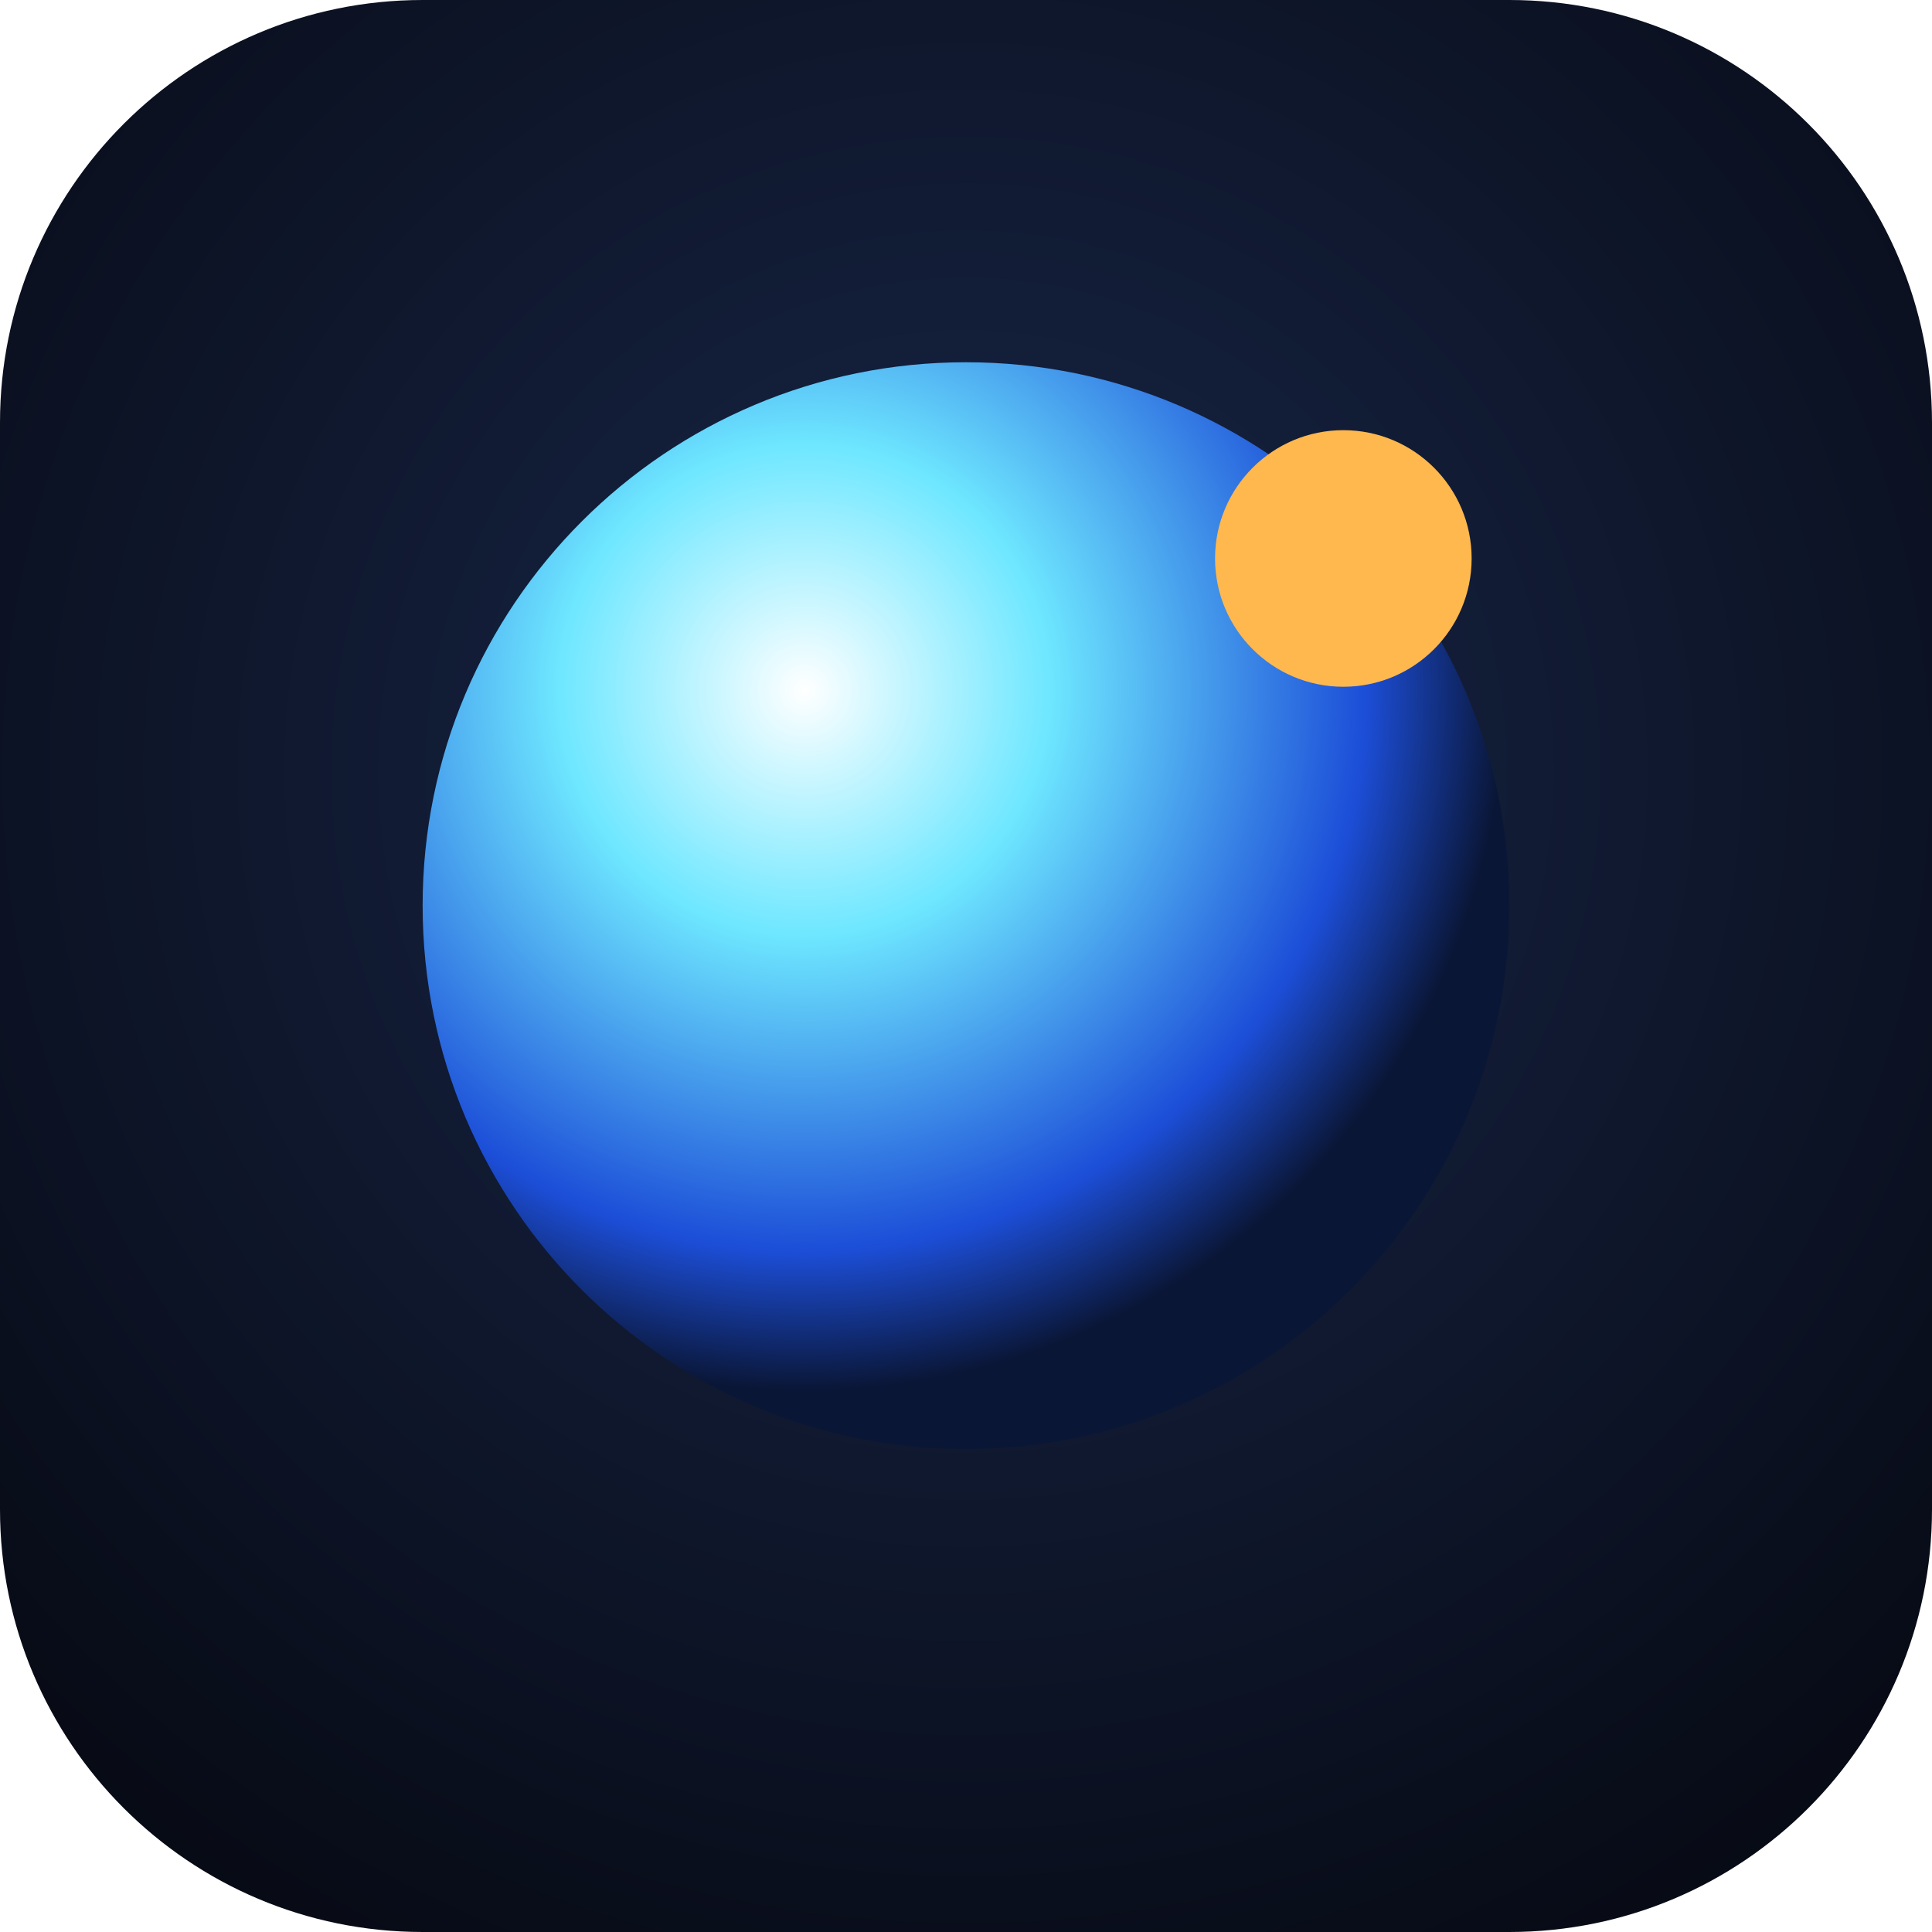
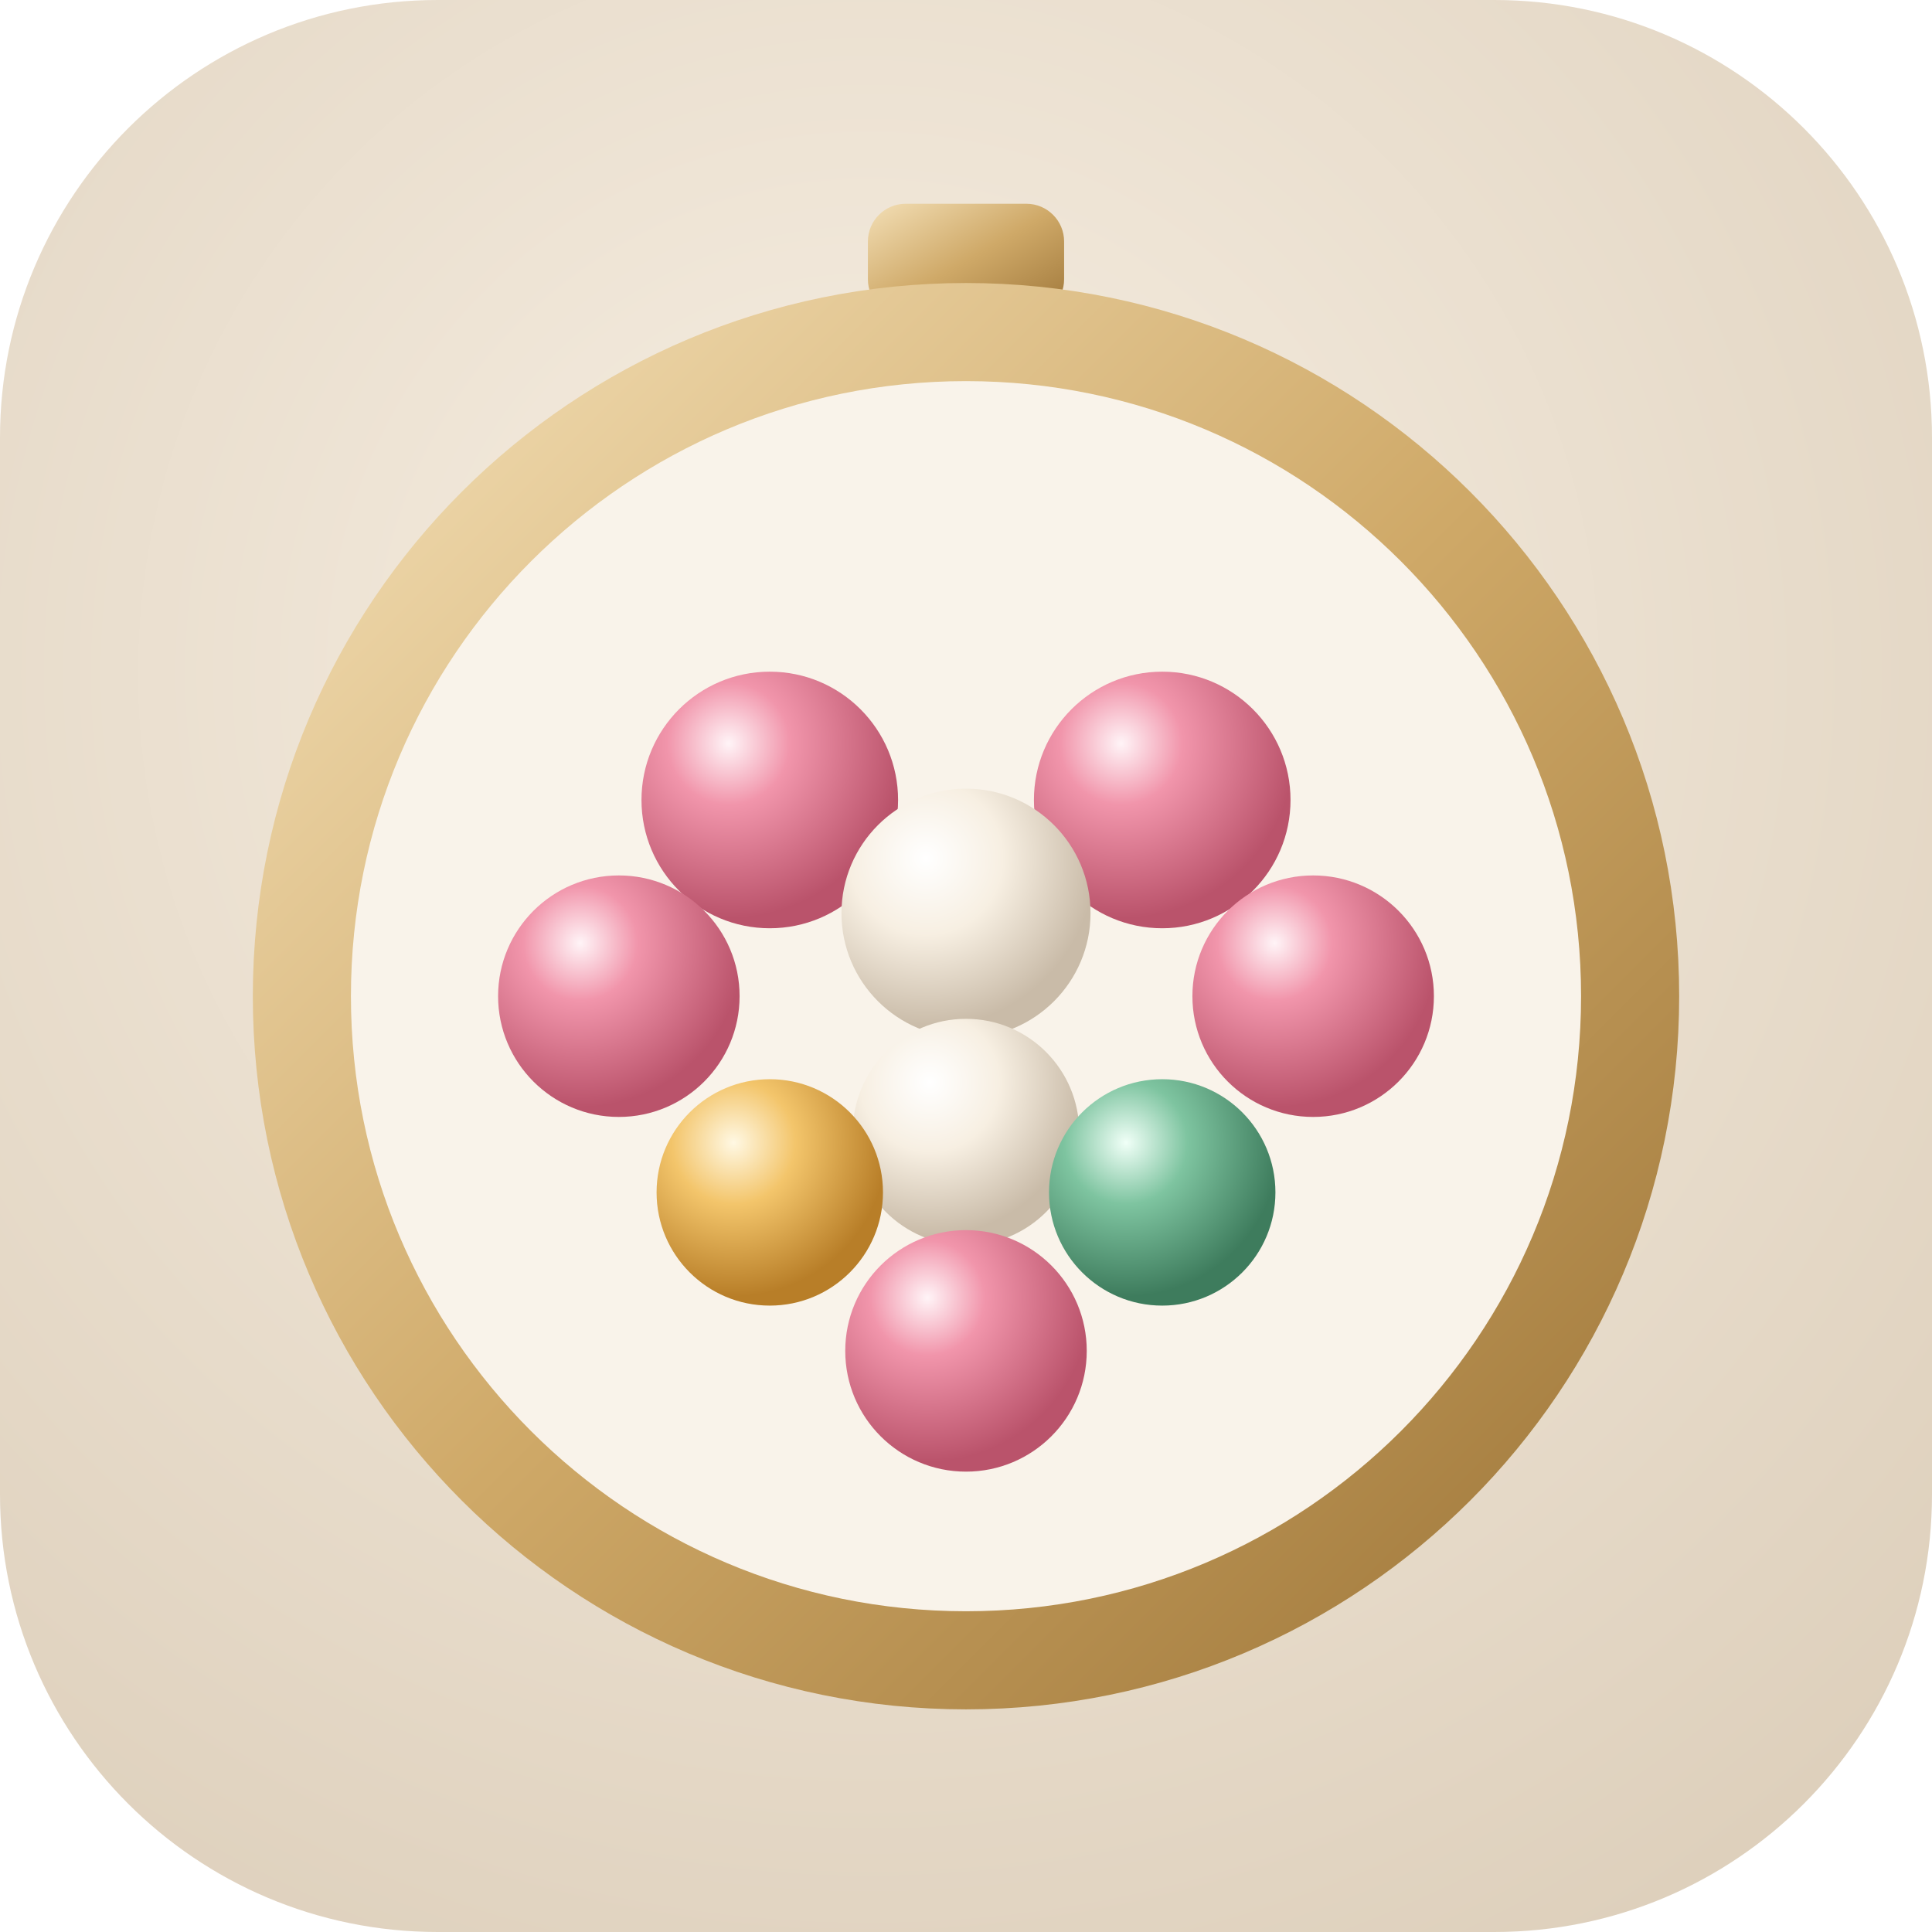
<svg xmlns="http://www.w3.org/2000/svg" viewBox="0 0 512 512">
  <defs>
-     <radialGradient id="bg" cx="50%" cy="40%" r="70%">
-       <stop offset="0%" stop-color="#18274a" />
-       <stop offset="100%" stop-color="#070a14" />
+     <radialGradient id="linen" cx="45%" cy="35%" r="75%">
+       <stop offset="0%" stop-color="#f7efe3" />
+       <stop offset="100%" stop-color="#ded0bc" />
    </radialGradient>
-     <radialGradient id="orb" cx="35%" cy="30%" r="65%">
+     <linearGradient id="brass" x1="0%" y1="0%" x2="100%" y2="100%">
+       <stop offset="0%" stop-color="#f3dfb6" />
+       <stop offset="50%" stop-color="#cfa968" />
+       <stop offset="100%" stop-color="#9e7639" />
+     </linearGradient>
+     <radialGradient id="rose" cx="34%" cy="28%" r="68%">
+       <stop offset="0%" stop-color="#fff4f7" />
+       <stop offset="35%" stop-color="#f195ab" />
+       <stop offset="100%" stop-color="#ba536b" />
+     </radialGradient>
+     <radialGradient id="ivory" cx="34%" cy="28%" r="68%">
      <stop offset="0%" stop-color="#ffffff" />
-       <stop offset="35%" stop-color="#6ee7ff" />
-       <stop offset="80%" stop-color="#1c4ed8" />
-       <stop offset="100%" stop-color="#0a1636" />
+       <stop offset="45%" stop-color="#f7efe2" />
+       <stop offset="100%" stop-color="#c9bba8" />
+     </radialGradient>
+     <radialGradient id="honey" cx="34%" cy="28%" r="68%">
+       <stop offset="0%" stop-color="#fff8e3" />
+       <stop offset="40%" stop-color="#f3c56b" />
+       <stop offset="100%" stop-color="#b87e28" />
+     </radialGradient>
+     <radialGradient id="sage" cx="34%" cy="28%" r="68%">
+       <stop offset="0%" stop-color="#f0fff7" />
+       <stop offset="40%" stop-color="#7ec4a0" />
+       <stop offset="100%" stop-color="#3e7c5d" />
    </radialGradient>
  </defs>
-   <rect width="512" height="512" rx="112" fill="url(#bg)" />
-   <circle cx="256" cy="240" r="144" fill="url(#orb)" />
-   <circle cx="356" cy="148" r="34" fill="#ffb84d" />
+   <rect width="512" height="512" rx="116" fill="url(#linen)" />
+   <rect x="230" y="54" width="52" height="30" rx="10" fill="url(#brass)" />
+   <circle cx="256" cy="264" r="176" fill="#f9f3ea" stroke="url(#brass)" stroke-width="26" />
+   <circle cx="204" cy="212" r="34" fill="url(#rose)" />
+   <circle cx="308" cy="212" r="34" fill="url(#rose)" />
+   <circle cx="164" cy="264" r="32" fill="url(#rose)" />
+   <circle cx="348" cy="264" r="32" fill="url(#rose)" />
+   <circle cx="256" cy="242" r="33" fill="url(#ivory)" />
+   <circle cx="256" cy="300" r="30" fill="url(#ivory)" />
+   <circle cx="204" cy="316" r="30" fill="url(#honey)" />
+   <circle cx="308" cy="316" r="30" fill="url(#sage)" />
+   <circle cx="256" cy="358" r="32" fill="url(#rose)" />
</svg>
